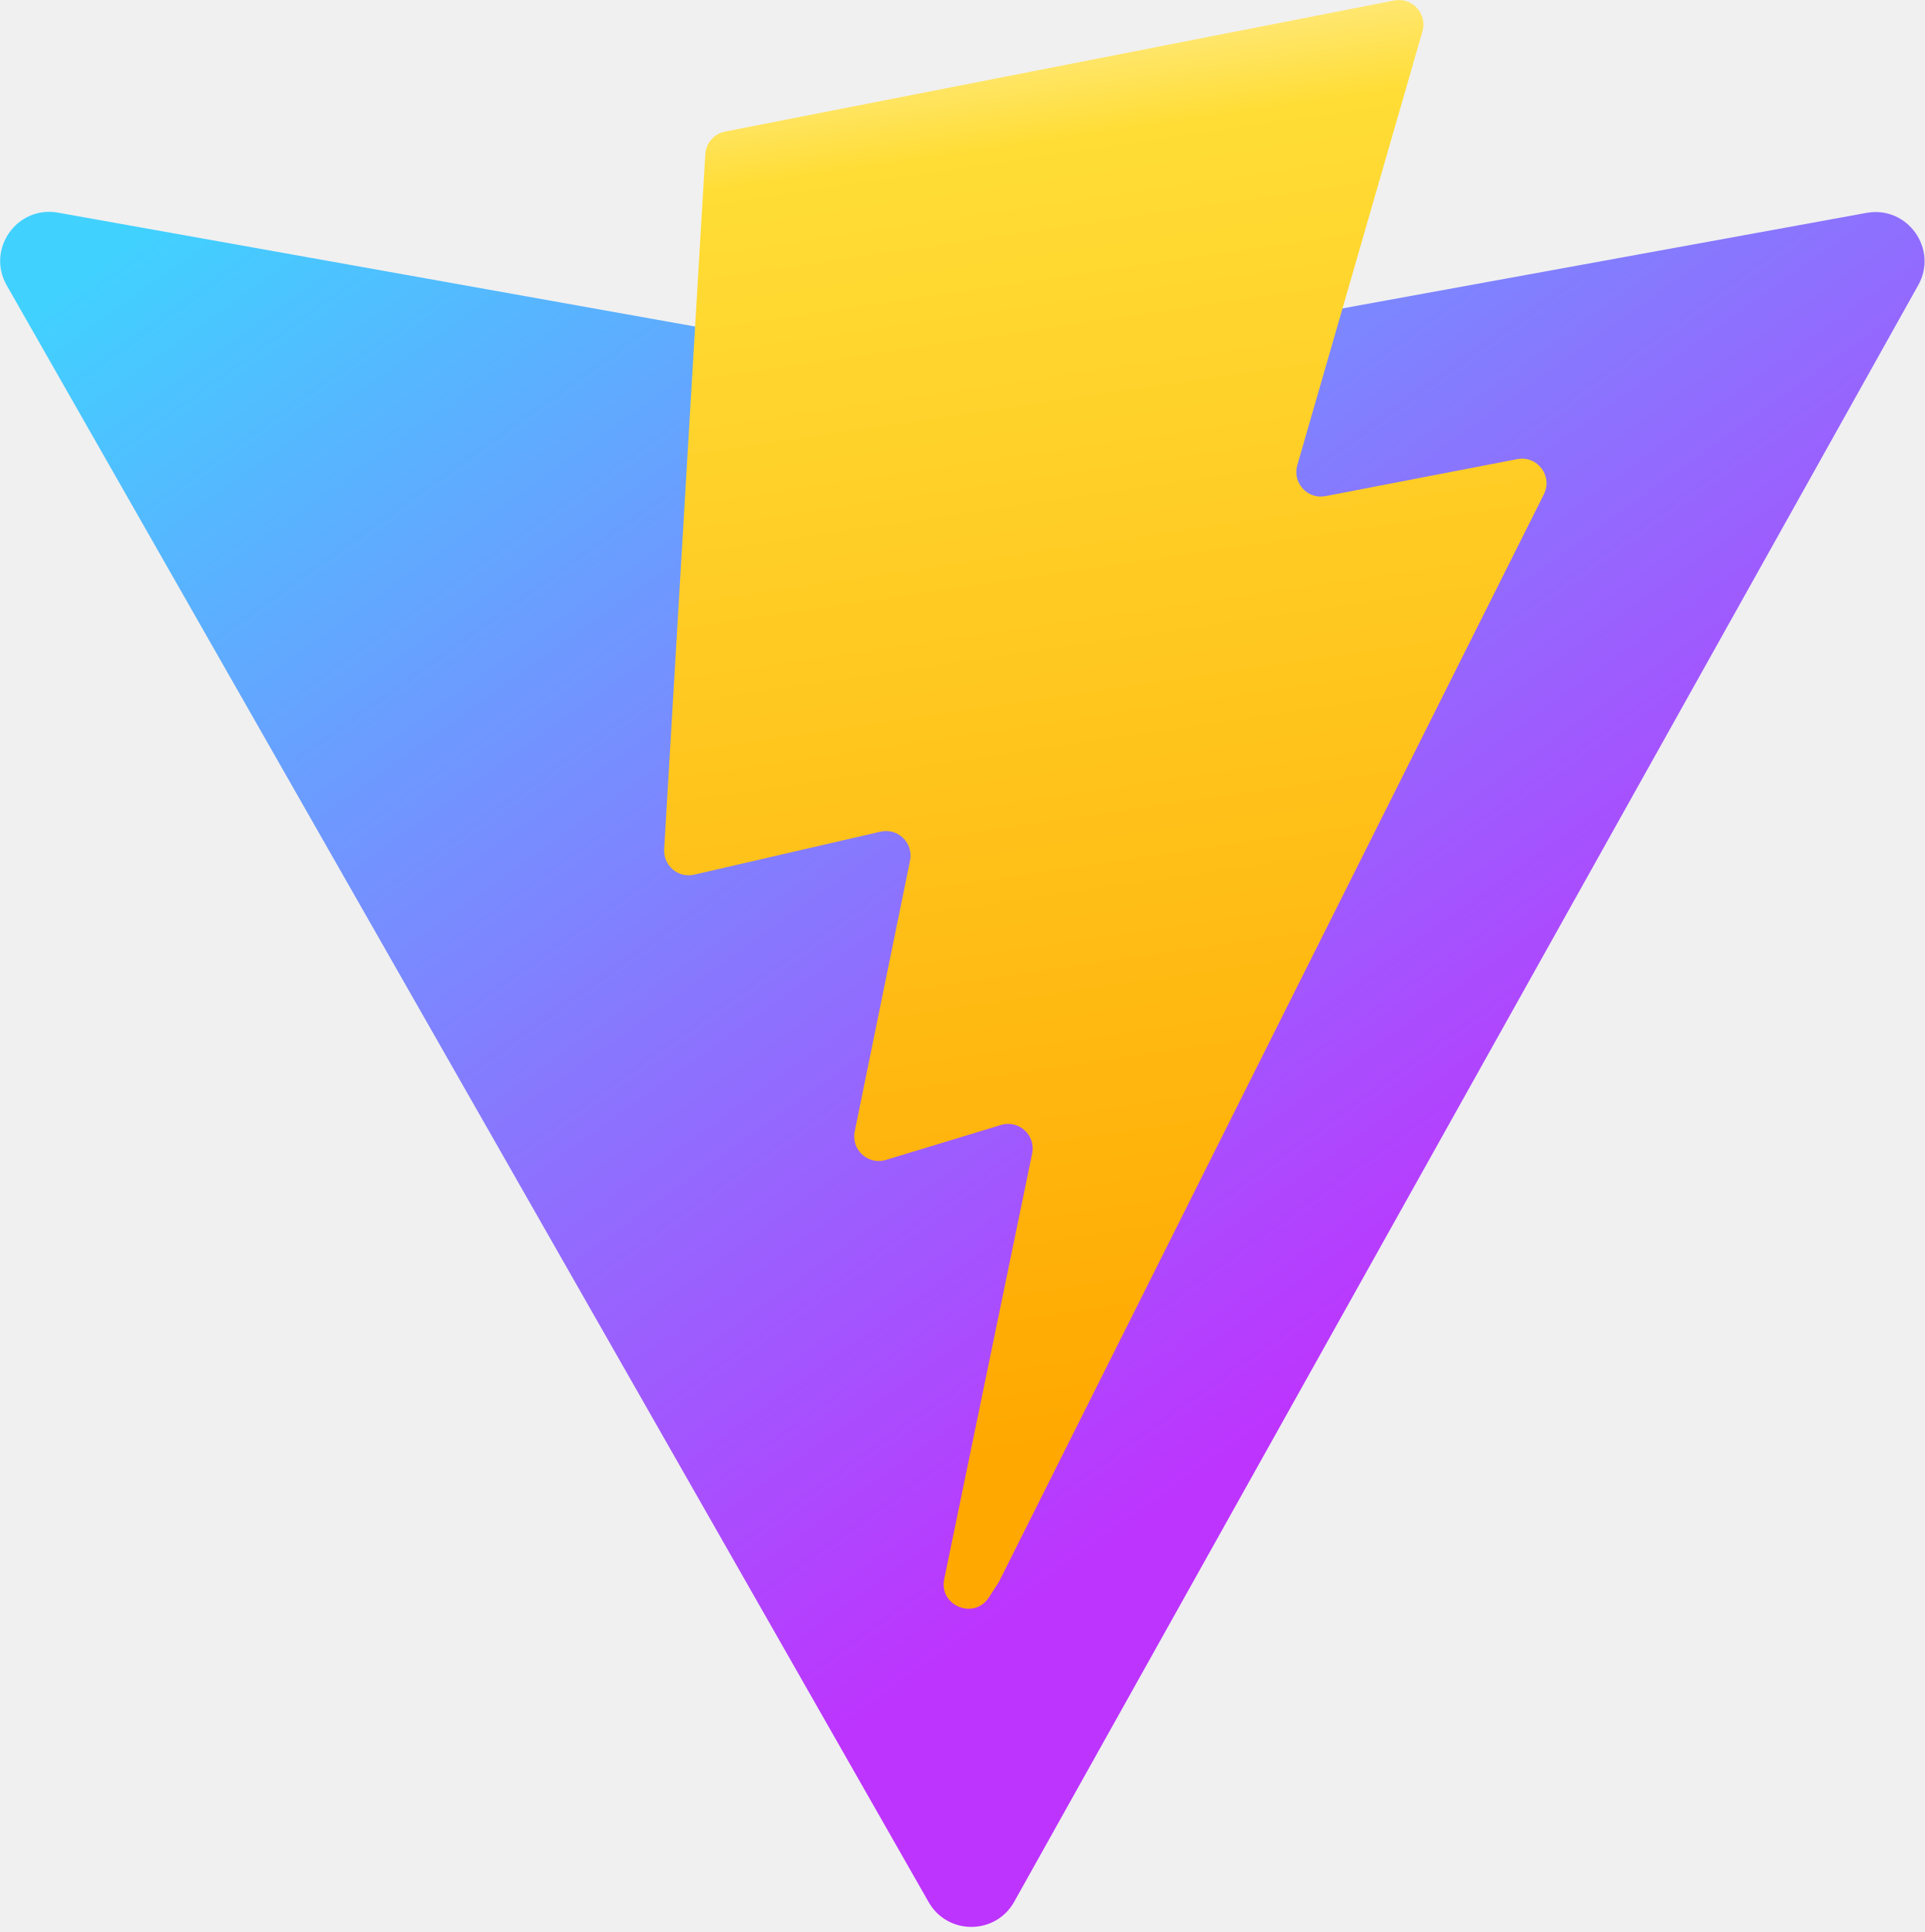
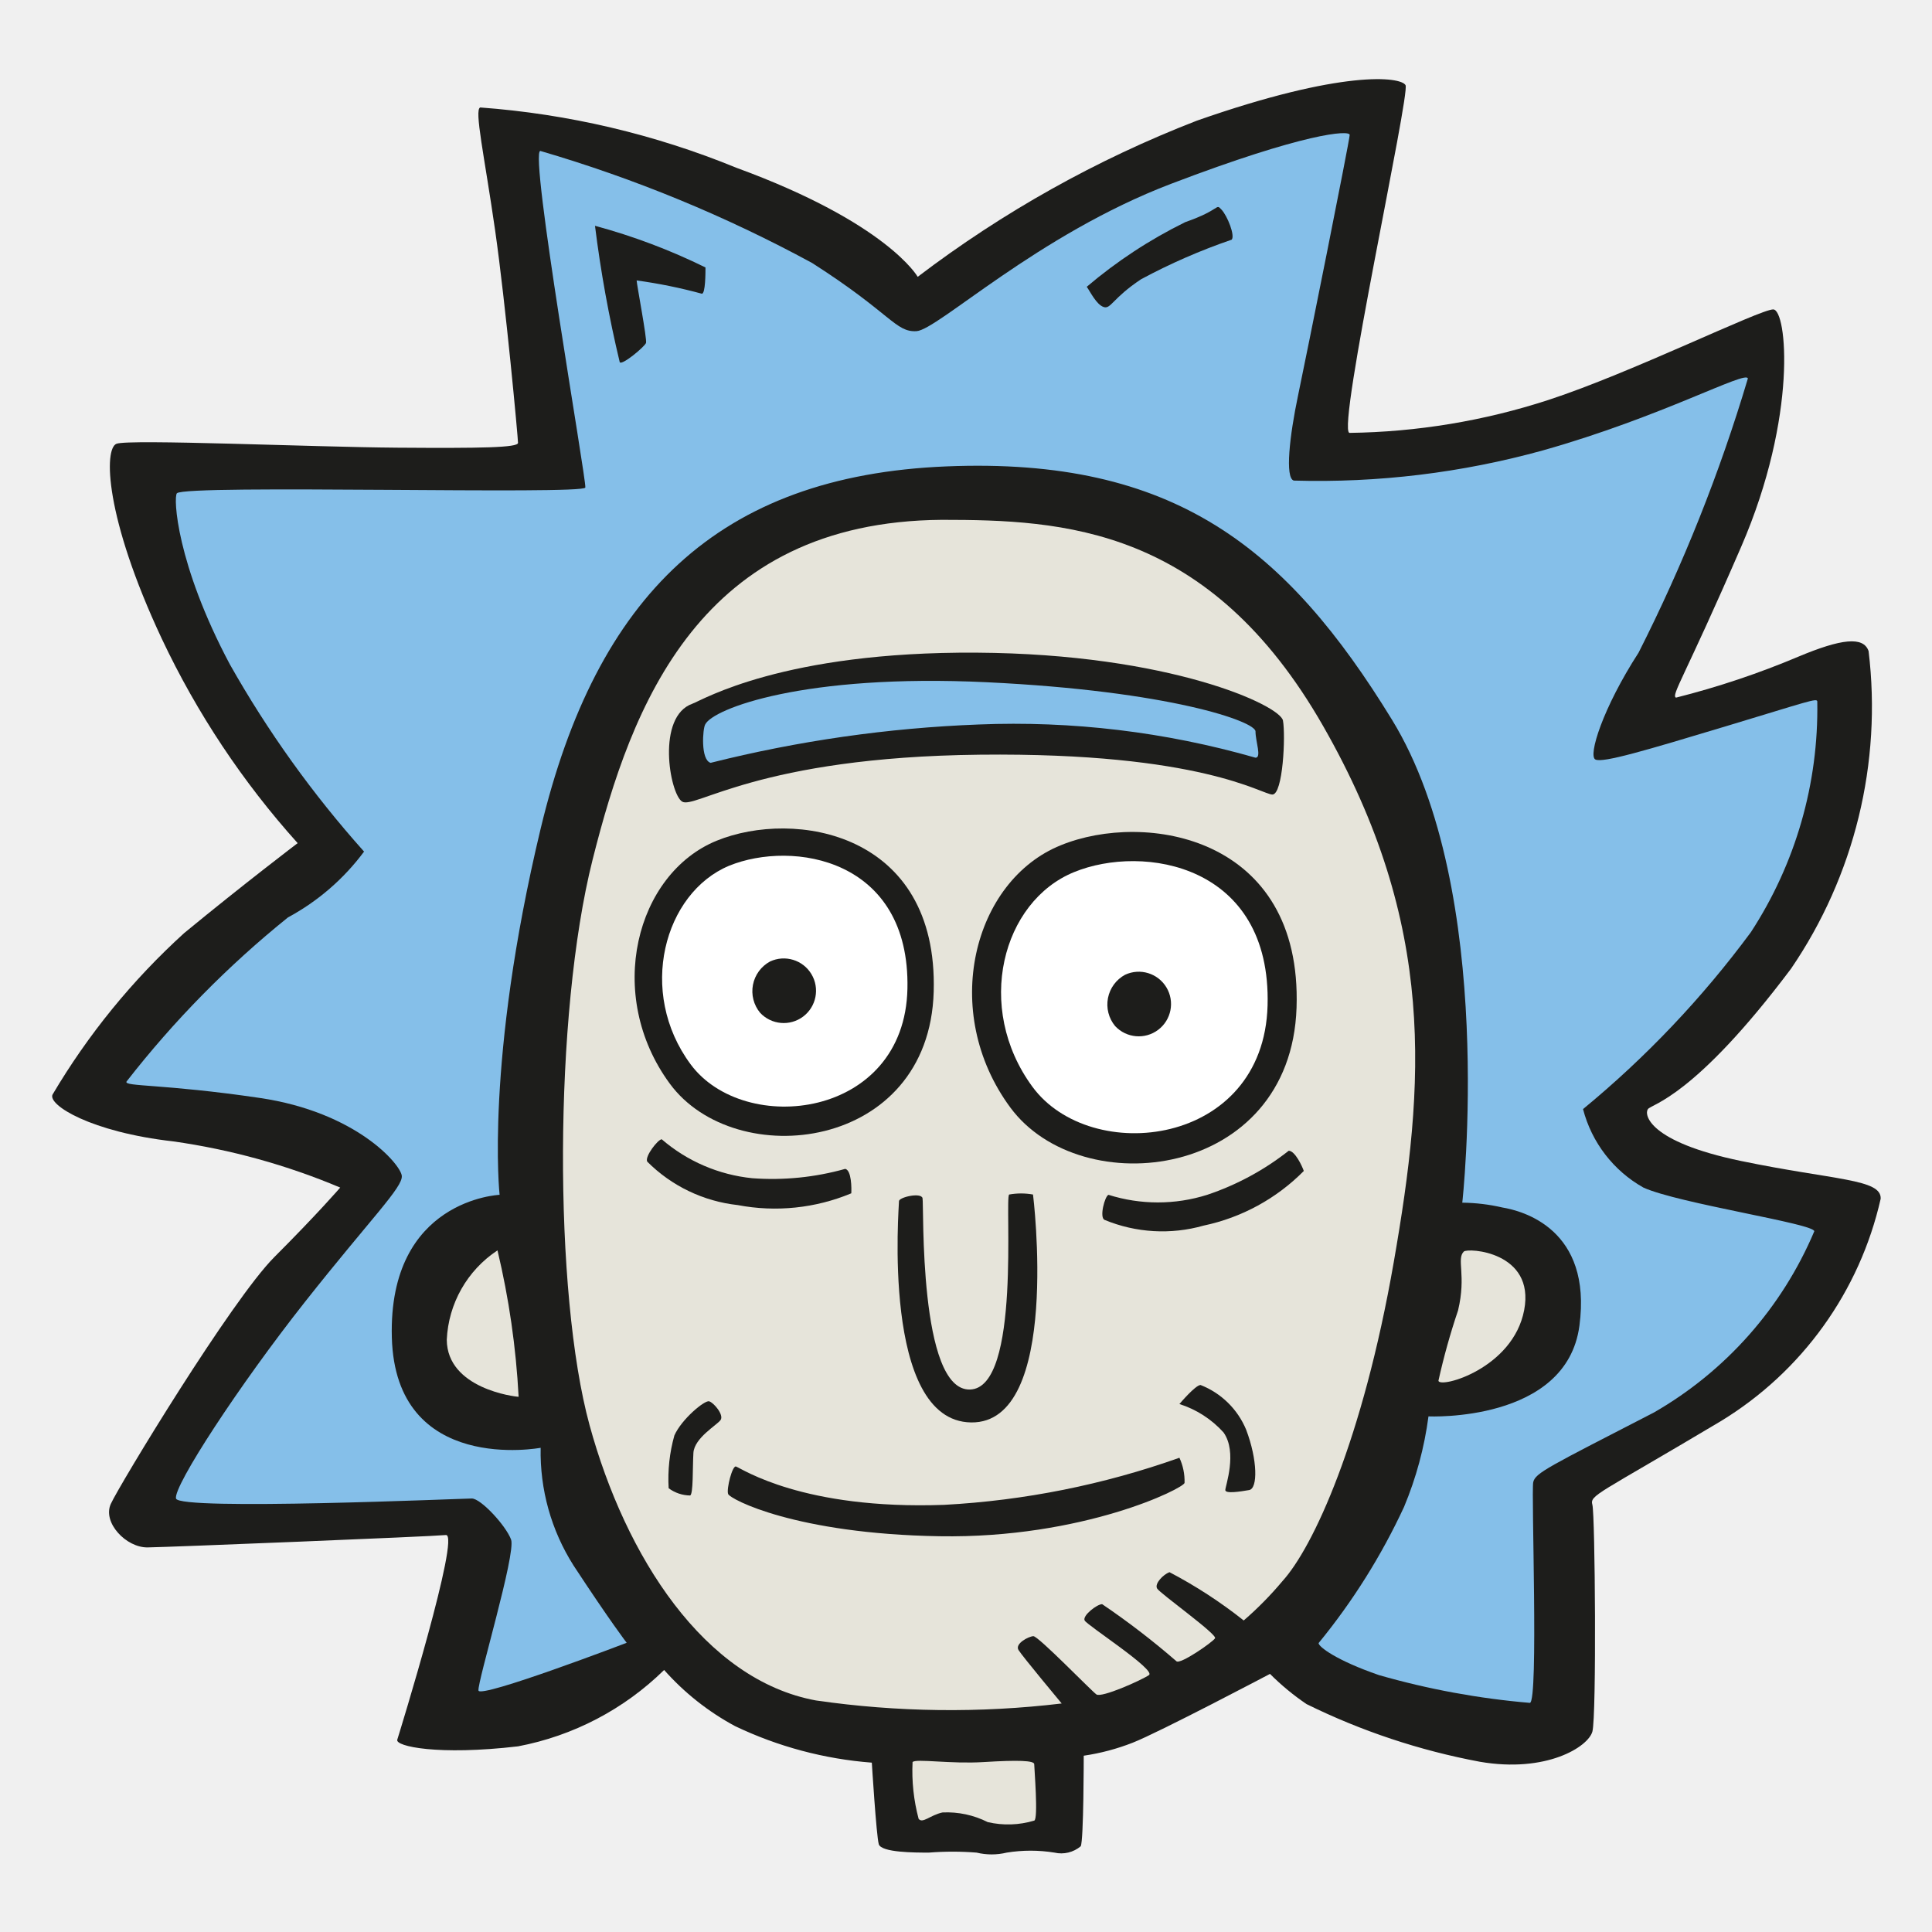
- <svg xmlns="http://www.w3.org/2000/svg" aria-hidden="true" role="img" class="iconify iconify--logos" width="31.88" height="32" preserveAspectRatio="xMidYMid meet" viewBox="0 0 256 257">
+ <svg xmlns="http://www.w3.org/2000/svg" id="Layer_1" data-name="Layer 1" width="64" height="64" viewBox="0 0 64 64">
  <defs>
-     <linearGradient id="IconifyId1813088fe1fbc01fb466" x1="-.828%" x2="57.636%" y1="7.652%" y2="78.411%">
-       <stop offset="0%" stop-color="#41D1FF" />
-       <stop offset="100%" stop-color="#BD34FE" />
-     </linearGradient>
-     <linearGradient id="IconifyId1813088fe1fbc01fb467" x1="43.376%" x2="50.316%" y1="2.242%" y2="89.03%">
-       <stop offset="0%" stop-color="#FFEA83" />
-       <stop offset="8.333%" stop-color="#FFDD35" />
-       <stop offset="100%" stop-color="#FFA800" />
-     </linearGradient>
+     <style>.cls-1{fill:#1d1d1b;}.cls-2{fill:#85bfe9;}.cls-3{fill:#e6e4da;}.cls-4{fill:#fff;}</style>
  </defs>
-   <path fill="url(#IconifyId1813088fe1fbc01fb466)" d="M255.153 37.938L134.897 252.976c-2.483 4.44-8.862 4.466-11.382.048L.875 37.958c-2.746-4.814 1.371-10.646 6.827-9.67l120.385 21.517a6.537 6.537 0 0 0 2.322-.004l117.867-21.483c5.438-.991 9.574 4.796 6.877 9.62Z" />
-   <path fill="url(#IconifyId1813088fe1fbc01fb467)" d="M185.432.063L96.44 17.501a3.268 3.268 0 0 0-2.634 3.014l-5.474 92.456a3.268 3.268 0 0 0 3.997 3.378l24.777-5.718c2.318-.535 4.413 1.507 3.936 3.838l-7.361 36.047c-.495 2.426 1.782 4.5 4.151 3.78l15.304-4.649c2.372-.72 4.652 1.36 4.15 3.788l-11.698 56.621c-.732 3.542 3.979 5.473 5.943 2.437l1.313-2.028l72.516-144.72c1.215-2.423-.88-5.186-3.54-4.672l-25.505 4.922c-2.396.462-4.435-1.77-3.759-4.114l16.646-57.705c.677-2.35-1.37-4.583-3.769-4.113Z" />
+   <g id="rick">
+     <path class="cls-1" d="M9.86,27.93a28,28,0,0,1-4.5-6.77c-1.9-4.05-1.92-6.3-1.5-6.46s6.52.11,9.3.13,4,0,4-.16-.41-4.61-.76-7.05-.7-4-.49-4.06a27.75,27.75,0,0,1,8.49,2c5,1.83,6,3.61,6,3.61A37.88,37.88,0,0,1,39.64,4c4.84-1.7,6.76-1.46,6.92-1.18s-2.28,11.39-1.86,11.52a22.21,22.21,0,0,0,6.59-1.09c2.73-.89,7-3,7.45-3s.82,3.52-1.06,7.86-2.33,4.92-2.16,5a28,28,0,0,0,4.06-1.36c1.41-.59,2.15-.68,2.32-.18a15.39,15.39,0,0,1-2.57,10.52c-3.2,4.26-4.61,4.48-4.74,4.65s0,1.08,3.09,1.72,4.65.59,4.62,1.25A11.63,11.63,0,0,1,57,47.08c-4.09,2.44-4.34,2.44-4.25,2.77s.14,7,0,7.51-1.53,1.38-3.73,1a22.22,22.22,0,0,1-5.74-1.91,8.24,8.24,0,0,1-1.21-1s-3.68,1.94-4.55,2.28a7.35,7.35,0,0,1-1.62.43s0,2.82-.1,3a1,1,0,0,1-.87.21,4.93,4.93,0,0,0-1.58,0,2.12,2.12,0,0,1-1,0,10,10,0,0,0-1.58,0c-.46,0-1.58,0-1.66-.28s-.23-2.7-.23-2.7a12.77,12.77,0,0,1-4.53-1.21A8.55,8.55,0,0,1,22,55.32a9.41,9.41,0,0,1-4.84,2.53c-2.65.31-4.07,0-4-.22s2.11-6.83,1.61-6.78-9.17.4-9.88.41-1.5-.82-1.22-1.44,4-6.76,5.42-8.18,2.18-2.3,2.18-2.3a22.25,22.25,0,0,0-5.53-1.53c-2.74-.31-4.16-1.21-4-1.55a23.14,23.14,0,0,1,4.36-5.35C8.08,29.28,9.86,27.93,9.86,27.93Z" />
+     <path class="cls-2" d="M5.86,16.34c.3-.3,13.49.06,13.53-.19S17.52,5,17.9,5a45.87,45.87,0,0,1,9,3.71c2.63,1.68,2.76,2.3,3.46,2.26s4-3.19,8.43-4.88,5.92-1.79,5.92-1.62S43.28,11.77,43,13.1s-.44,2.74-.14,2.82a27.92,27.92,0,0,0,8.25-1c3.94-1.11,6.75-2.67,6.79-2.38a54.58,54.58,0,0,1-3.62,9.08c-1.19,1.84-1.68,3.42-1.43,3.54s1.66-.3,4.35-1.11,3-.94,3-.81A13.55,13.55,0,0,1,58,30.88a32.91,32.91,0,0,1-5.56,5.86,4.19,4.19,0,0,0,2,2.6c1.17.53,5.7,1.2,5.66,1.45a12.56,12.56,0,0,1-5.31,6c-3.51,1.81-3.93,2-4,2.31s.18,7.26-.11,7.31a26.1,26.1,0,0,1-5-.92c-1.42-.49-2-.94-2-1.06a21.18,21.18,0,0,0,2.83-4.51,11.75,11.75,0,0,0,.81-3s4.57.21,5-3S50.43,40.11,49.77,40a6.22,6.22,0,0,0-1.33-.16s1.16-10.31-2.33-16-7.21-8.7-14.76-8.39-11.59,4.28-13.44,12-1.36,12.13-1.36,12.13-3.69.15-3.57,4.72,4.93,3.66,4.93,3.66A7,7,0,0,0,19,51.86c1.22,1.86,1.76,2.56,1.76,2.56S15.89,56.28,15.85,56,17.1,51.46,16.93,51s-1-1.36-1.3-1.36-9.71.41-9.8,0,2.09-3.75,4.27-6.51,3.25-3.8,3.21-4.18-1.51-2.11-4.71-2.58S4.11,36,4.19,35.83a33,33,0,0,1,5.35-5.44,7.67,7.67,0,0,0,2.52-2.18A35.37,35.37,0,0,1,7.61,22C5.84,18.67,5.74,16.47,5.86,16.34Z" />
+     <path class="cls-1" d="M20.53,12a41.23,41.23,0,0,1-.82-4.52,20.22,20.22,0,0,1,3.66,1.38c0,.17,0,.87-.12.87a16.87,16.87,0,0,0-2.16-.44c0,.12.35,1.95.31,2.07S20.61,12.11,20.53,12Z" />
+     <path class="cls-1" d="M36,9.5a15.82,15.82,0,0,1,3.26-2.14c1.2-.42,1-.63,1.2-.42s.46.87.34,1a20,20,0,0,0-3,1.31c-.95.63-1,1-1.24.92S36.12,9.67,36,9.5Z" />
+     <path class="cls-3" d="M16.48,41.42a27,27,0,0,1,.7,4.85c-.12,0-2.37-.27-2.38-1.89A3.75,3.75,0,0,1,16.48,41.42Z" />
+     <path class="cls-3" d="M48.49,41.46c.13-.13,2.37,0,2,1.94S47.7,46,47.65,45.74a22.4,22.4,0,0,1,.65-2.33C48.58,42.24,48.24,41.71,48.49,41.46Z" />
+     <path class="cls-3" d="M31.2,17.22c4,0,8.85.22,12.63,6.83S47.2,35.9,46.17,41.81s-2.67,9.45-3.69,10.57a11.39,11.39,0,0,1-1.28,1.3,15.66,15.66,0,0,0-2.46-1.6c-.21.08-.5.38-.41.54s2,1.52,1.92,1.65-1.16.88-1.28.76a26,26,0,0,0-2.46-1.89c-.17,0-.66.38-.58.54s2.38,1.64,2.13,1.81-1.57.76-1.74.64-1.93-1.94-2.09-1.93-.62.25-.49.46,1.43,1.77,1.43,1.77a31.09,31.09,0,0,1-8.14-.1c-3.7-.68-6.31-4.77-7.5-9.12s-1.19-13.61.1-18.73S23.18,17.28,31.2,17.22Z" />
+     <path class="cls-3" d="M30.23,58.37c.12-.12,1.25.07,2.37,0s1.66-.05,1.66.07.14,1.83,0,1.87a3,3,0,0,1-1.54.05,3,3,0,0,0-1.5-.32c-.41.09-.66.38-.79.21A6.16,6.16,0,0,1,30.23,58.37Z" />
+     <path class="cls-1" d="M22.94,23.31c.33-.12,3-1.73,9.41-1.69s10.06,1.75,10.15,2.25,0,2.45-.35,2.45S39.81,24.92,32.46,25,23,26.83,22.59,26.55,21.74,23.73,22.94,23.31Z" />
+     <path class="cls-2" d="M23.36,24c.25-.52,3.27-1.69,9.33-1.4s8.9,1.3,8.9,1.63.21.87,0,.87A29,29,0,0,0,32.41,24a43.18,43.18,0,0,0-8.87,1.27C23.2,25.17,23.28,24.13,23.36,24Z" />
+     <path class="cls-1" d="M35.14,28c2.79-1.14,8-.31,7.81,5.38s-7.13,6.49-9.48,3.31S32.24,29.17,35.14,28Z" />
+     <path class="cls-4" d="M35.58,28.89c2.29-.94,6.54-.26,6.41,4.42S36.13,38.63,34.2,36,33.2,29.86,35.58,28.89Z" />
+     <path class="cls-1" d="M23.74,27.85c2.57-1.05,7.34-.29,7.19,5s-6.57,6-8.74,3.05S21.07,28.94,23.74,27.85Z" />
+     <path class="cls-4" d="M24.15,28.68c2.11-.86,6-.24,5.91,4.07s-5.4,4.91-7.18,2.51S22,29.58,24.15,28.68Z" />
+     <path class="cls-1" d="M25.51,31.85a1.07,1.07,0,1,1-.33,1.7A1.12,1.12,0,0,1,25.51,31.85Z" />
+     <path class="cls-1" d="M37.27,32.29a1.07,1.07,0,1,1-.33,1.7A1.12,1.12,0,0,1,37.27,32.29Z" />
+     <path class="cls-1" d="M21.92,37.74a5.43,5.43,0,0,0,3,1.29A8.94,8.94,0,0,0,28,38.72c.21.05.21.65.2.81a6.57,6.57,0,0,1-3.76.39,5,5,0,0,1-3-1.44C21.35,38.31,21.8,37.74,21.92,37.74Z" />
+     <path class="cls-1" d="M36.72,39.58a5.43,5.43,0,0,0,3.27,0,8.94,8.94,0,0,0,2.7-1.46c.21,0,.45.52.5.67a6.57,6.57,0,0,1-3.32,1.81,5,5,0,0,1-3.28-.19C36.41,40.33,36.6,39.62,36.72,39.58Z" />
+     <path class="cls-1" d="M29.78,39.79c0-.13.73-.3.78-.1s-.14,6.38,1.57,6.34,1.14-6.36,1.3-6.46a2.23,2.23,0,0,1,.79,0s.95,7.59-2.05,7.55S29.79,39.87,29.78,39.79Z" />
+     <path class="cls-1" d="M22.15,49.3a5.31,5.31,0,0,1,.19-1.75c.24-.54,1-1.17,1.15-1.13s.5.45.38.62-.87.59-.9,1.09,0,1.37-.11,1.41A1.22,1.22,0,0,1,22.15,49.3Z" />
+     <path class="cls-1" d="M39.07,46.51s.53-.63.7-.63a2.7,2.7,0,0,1,1.51,1.48c.38,1,.39,1.95.1,2s-.79.13-.79,0,.41-1.25-.06-1.91A3.33,3.33,0,0,0,39.07,46.51Z" />
+     <path class="cls-1" d="M24.38,48.58c.2.07,2.21,1.44,6.9,1.27a27.71,27.71,0,0,0,7.79-1.56,1.86,1.86,0,0,1,.17.83c0,.17-3.35,1.85-8.12,1.77s-6.94-1.23-7-1.4S24.26,48.54,24.38,48.58Z" />
+   </g>
</svg>
